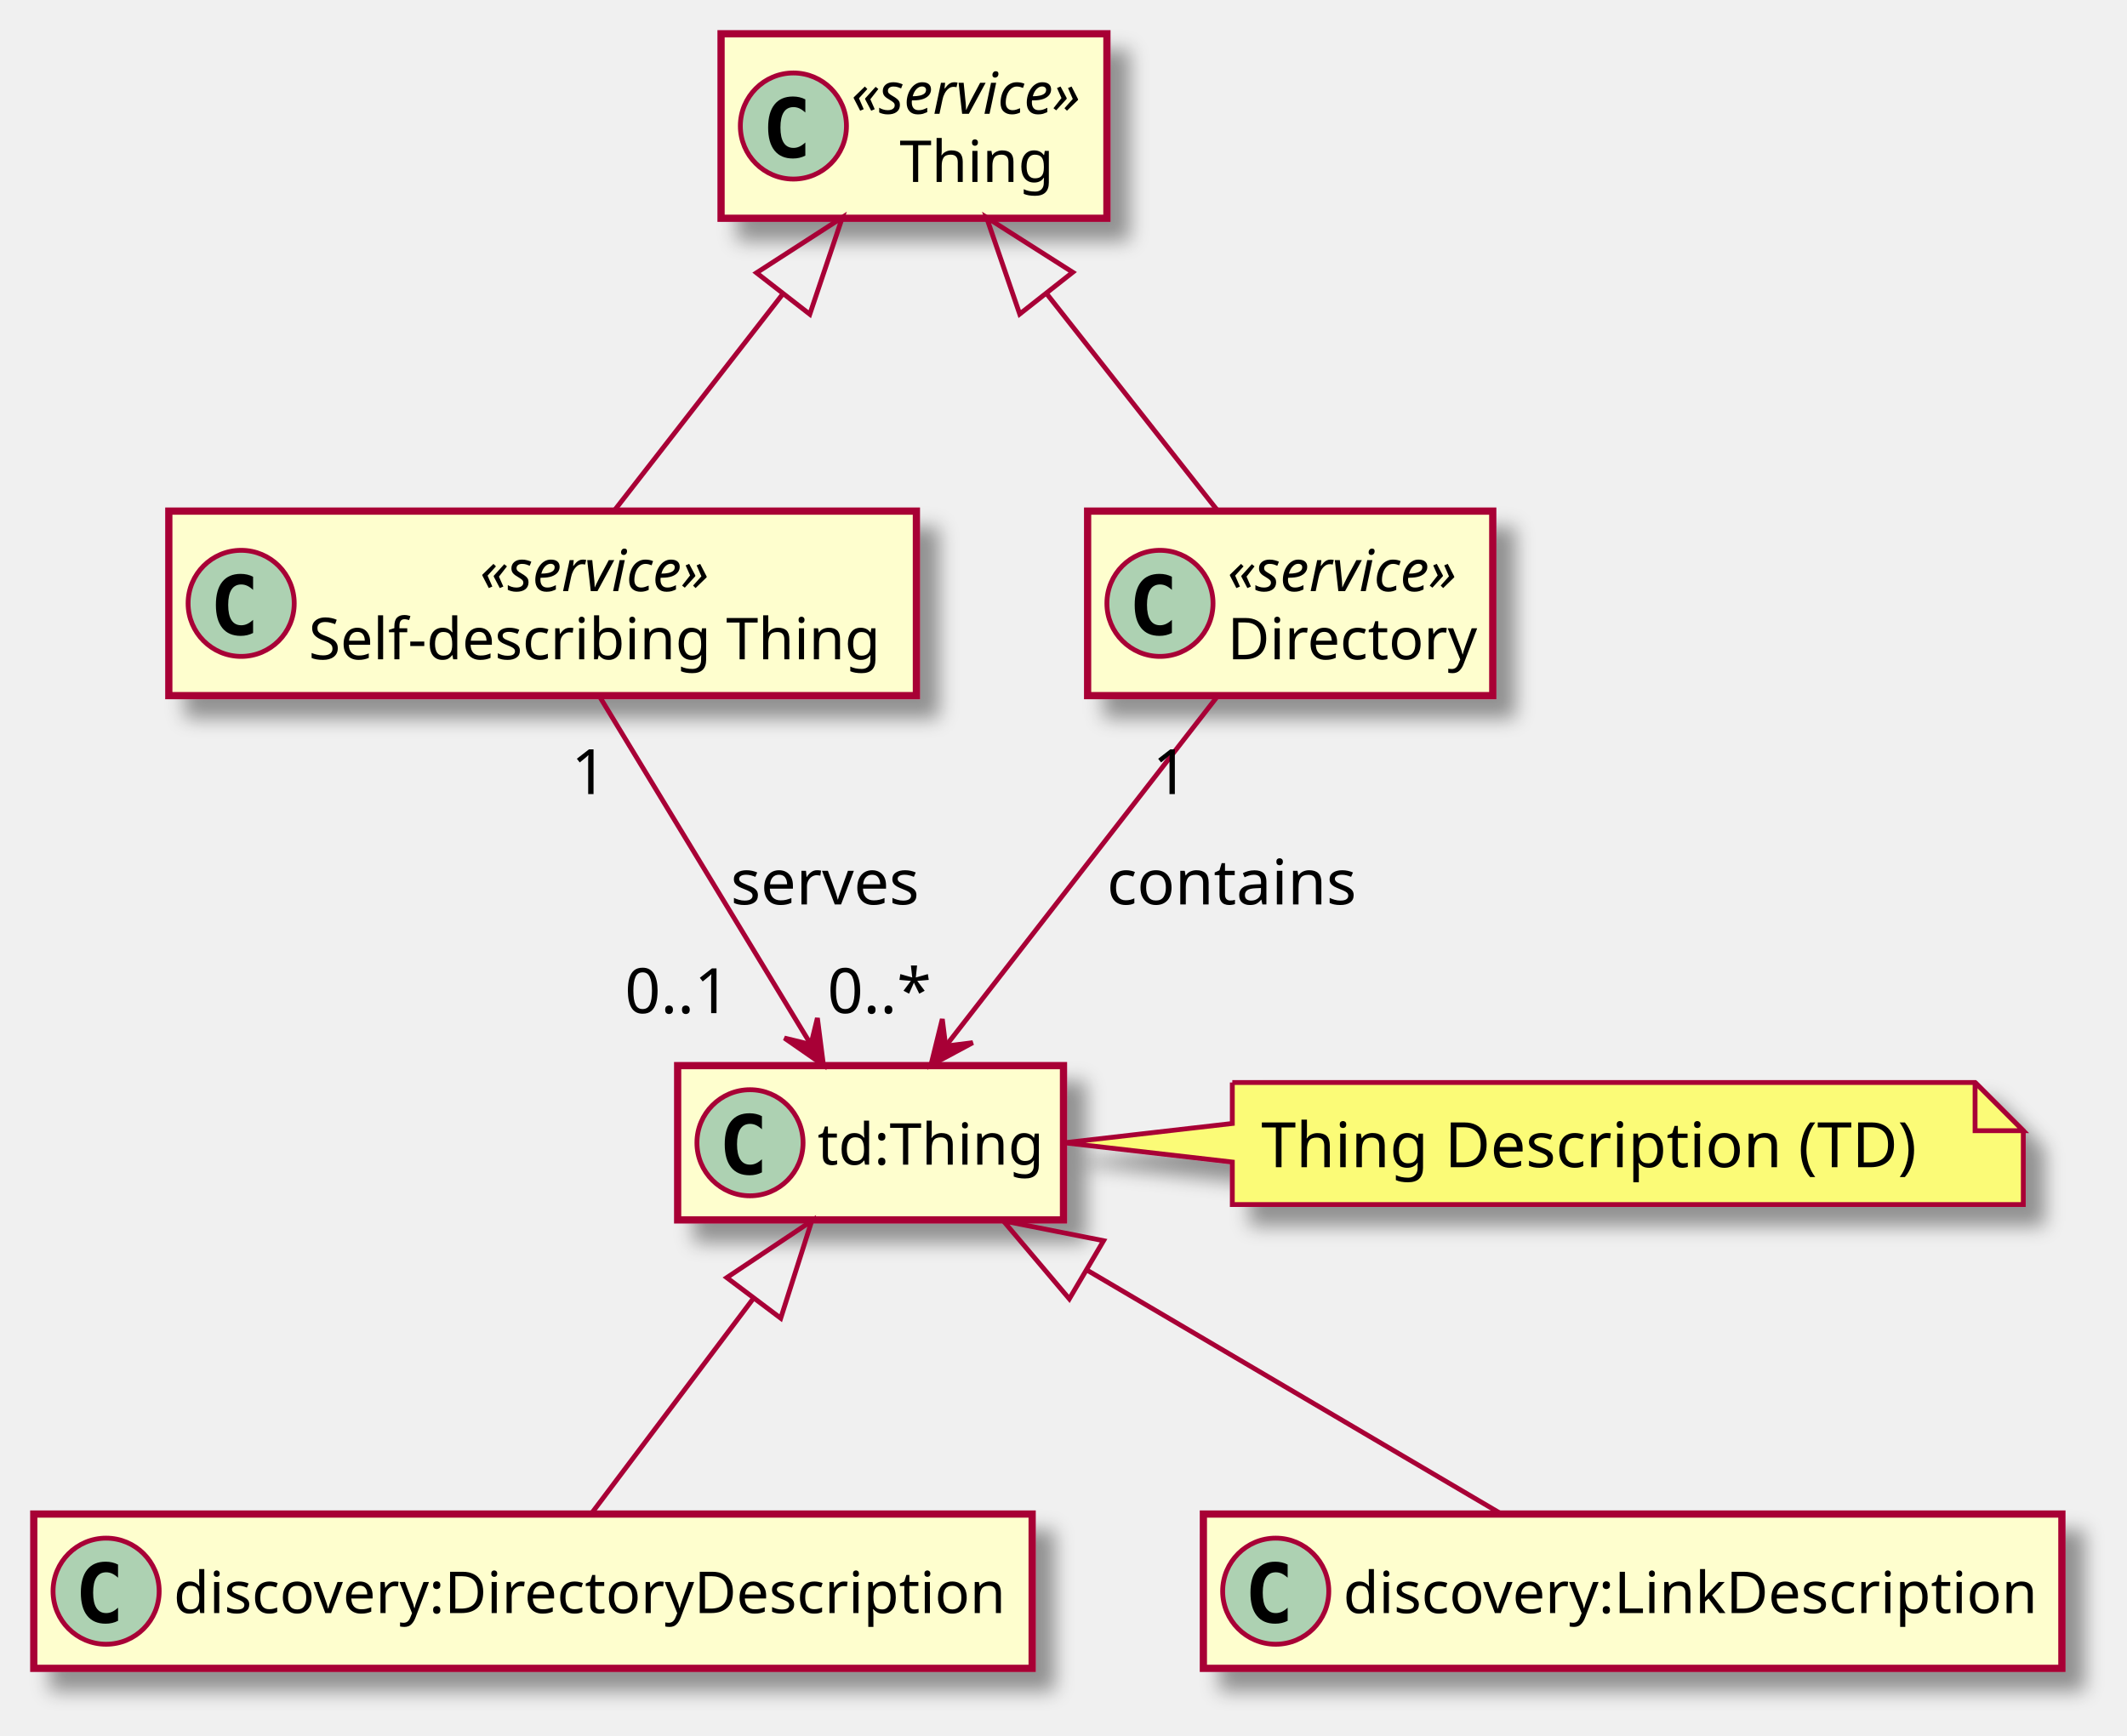
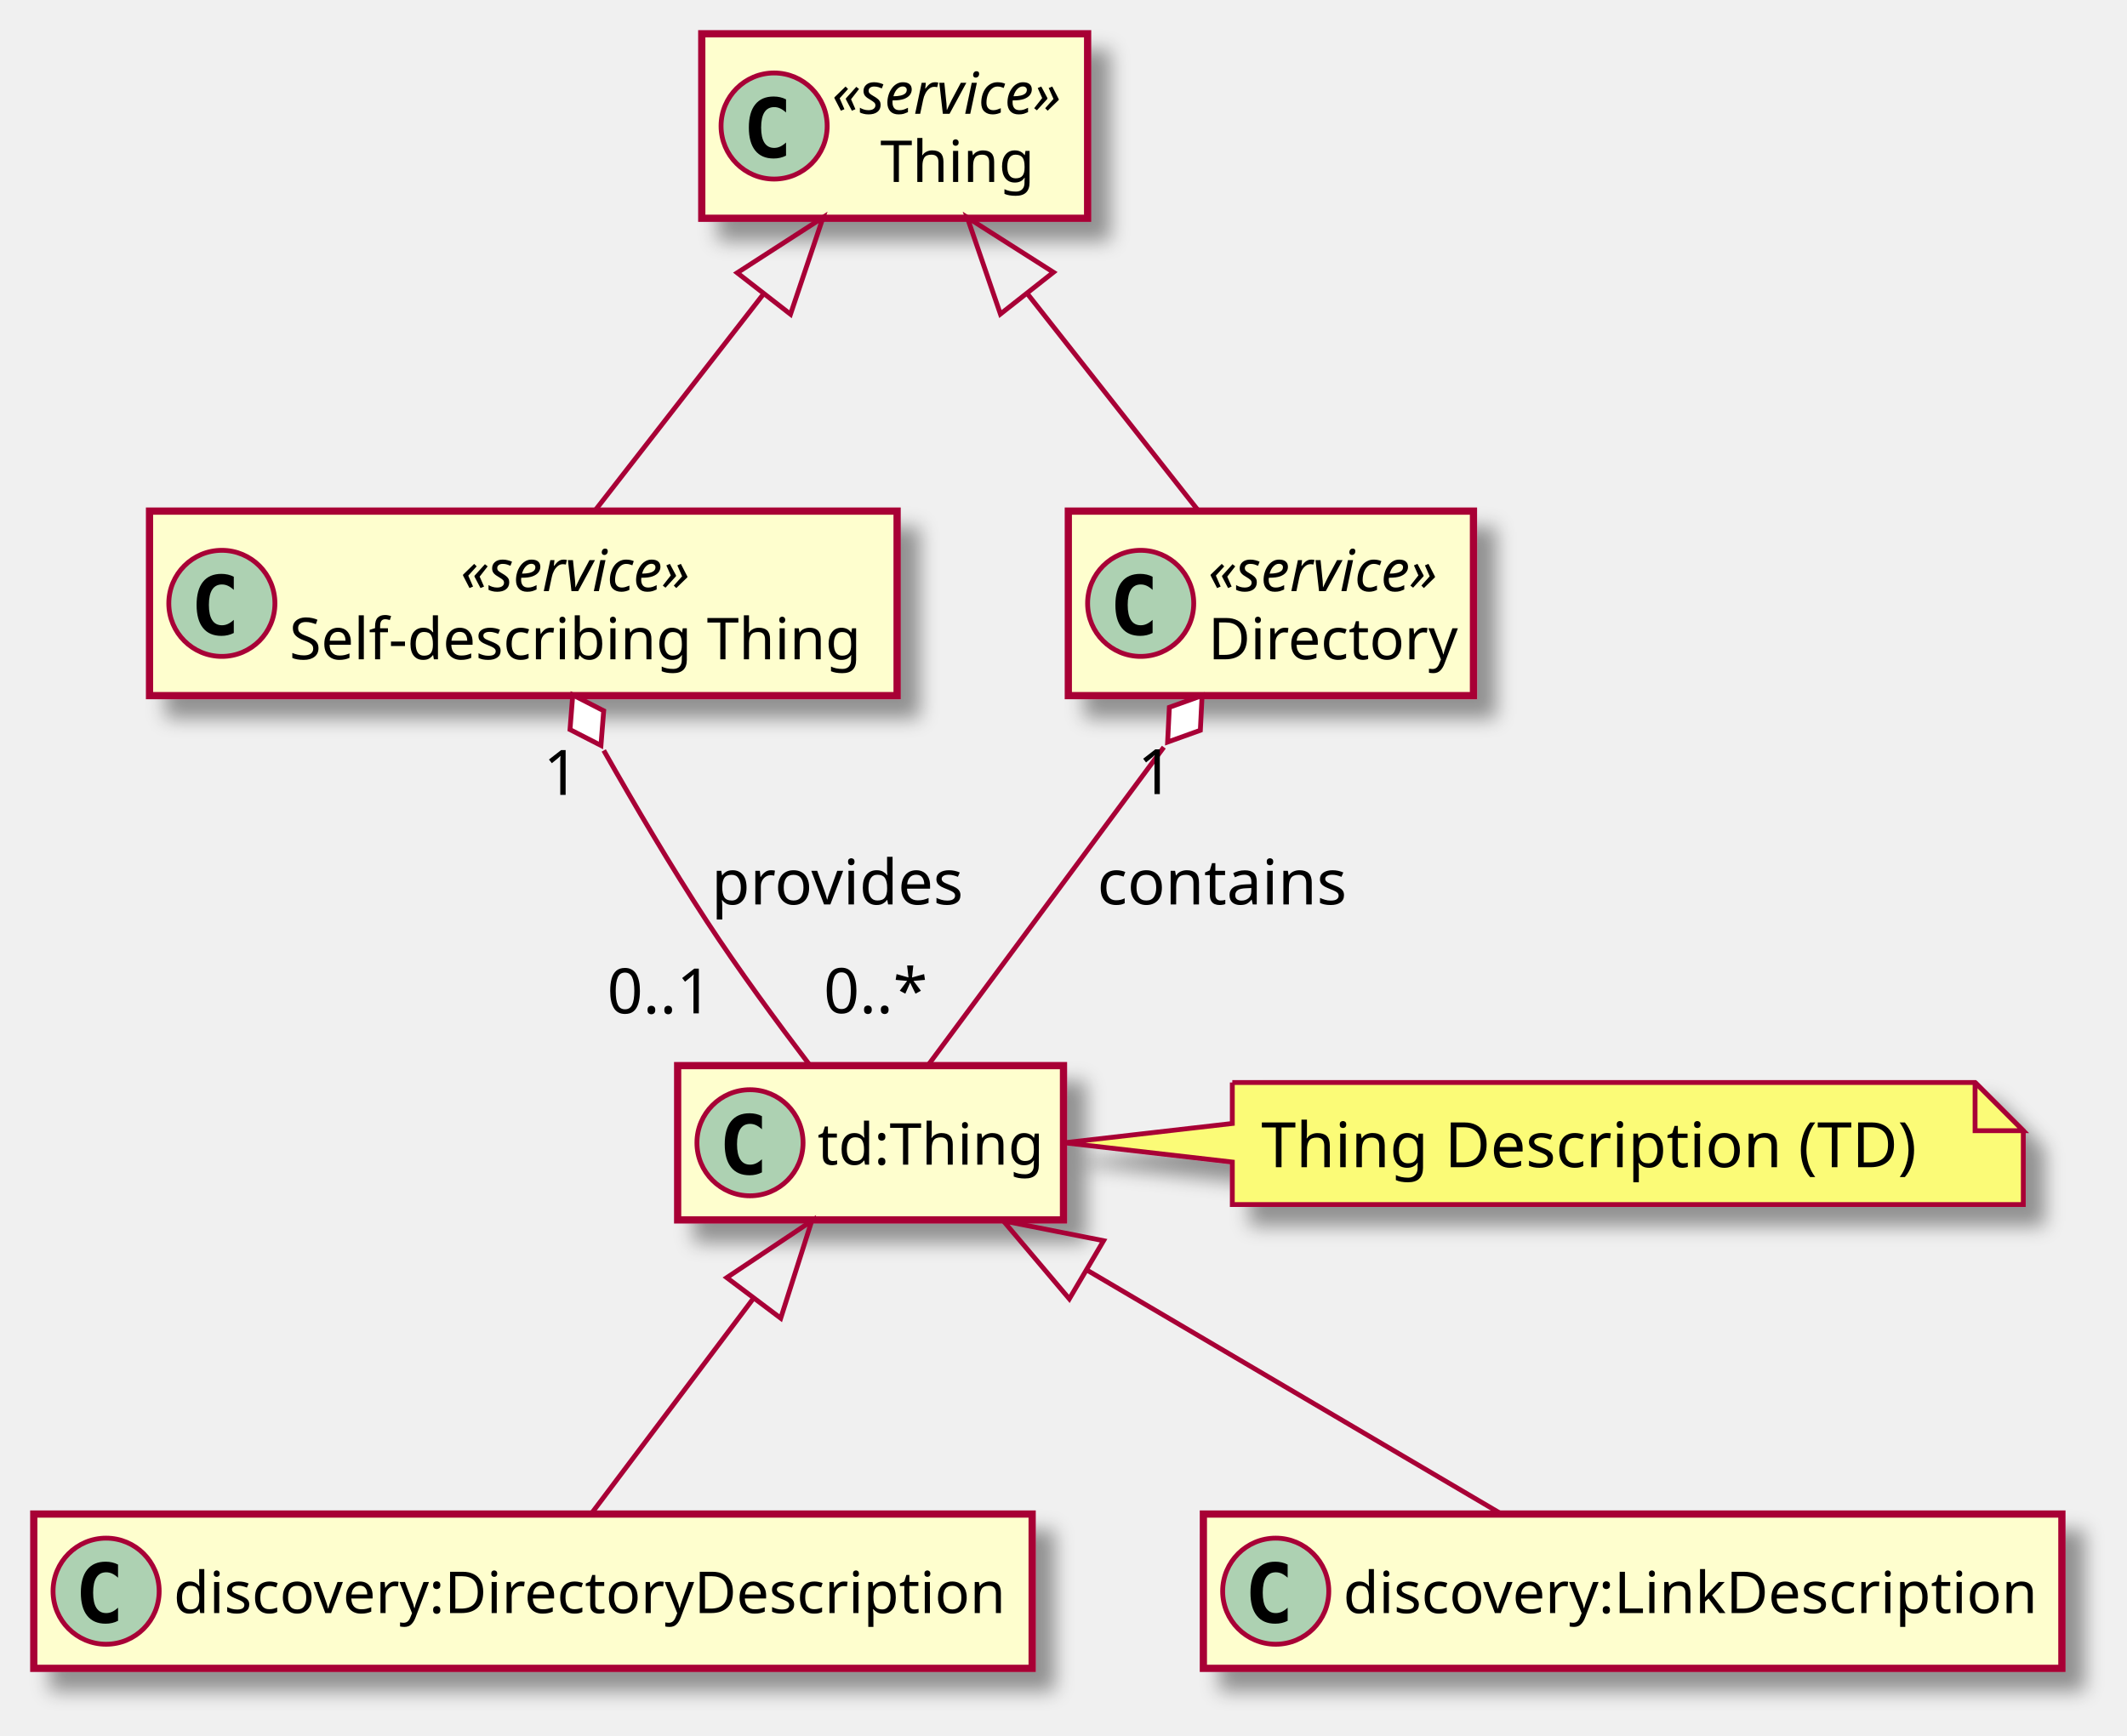
<svg xmlns="http://www.w3.org/2000/svg" contentScriptType="application/ecmascript" contentStyleType="text/css" height="360px" preserveAspectRatio="none" style="width:441px;height:360px;" version="1.1" viewBox="0 0 441 360" width="441px" zoomAndPan="magnify">
  <defs>
-     <filter height="300%" id="fu5duece4u2i4" width="300%" x="-1" y="-1">
+     <filter height="300%" id="fghizjkwqux6u" width="300%" x="-1" y="-1">
      <feGaussianBlur result="blurOut" stdDeviation="2.0" />
      <feColorMatrix in="blurOut" result="blurOut2" type="matrix" values="0 0 0 0 0 0 0 0 0 0 0 0 0 0 0 0 0 0 .4 0" />
      <feOffset dx="4.0" dy="4.0" in="blurOut2" result="blurOut3" />
      <feBlend in="SourceGraphic" in2="blurOut3" mode="normal" />
    </filter>
  </defs>
  <g>
-     <rect codeLine="7" fill="#FEFECE" filter="url(#fu5duece4u2i4)" height="38.266" id="SelfDesc" style="stroke:#A80036;stroke-width:1.5;" width="155" x="35" y="106" />
-     <ellipse cx="50" cy="125.133" fill="#ADD1B2" rx="11" ry="11" style="stroke:#A80036;stroke-width:1.0;" />
-     <path d="M52.473,131.276 Q51.892,131.575 51.253,131.724 Q50.614,131.874 49.908,131.874 Q47.401,131.874 46.081,130.222 Q44.762,128.57 44.762,125.449 Q44.762,122.319 46.081,120.668 Q47.401,119.016 49.908,119.016 Q50.614,119.016 51.261,119.165 Q51.909,119.314 52.473,119.613 L52.473,122.336 Q51.842,121.755 51.249,121.485 Q50.655,121.215 50.024,121.215 Q48.68,121.215 47.995,122.282 Q47.31,123.349 47.31,125.449 Q47.31,127.54 47.995,128.607 Q48.68,129.674 50.024,129.674 Q50.655,129.674 51.249,129.404 Q51.842,129.134 52.473,128.553 Z " fill="#000000" />
-     <text fill="#000000" font-family="sans-serif" font-size="12" font-style="italic" lengthAdjust="spacing" textLength="52" x="99.5" y="122.602">«service»</text>
-     <text fill="#000000" font-family="sans-serif" font-size="12" lengthAdjust="spacing" textLength="123" x="64" y="136.734">Self-describing Thing</text>
-     <rect codeLine="8" fill="#FEFECE" filter="url(#fu5duece4u2i4)" height="38.266" id="Directory" style="stroke:#A80036;stroke-width:1.5;" width="84" x="225.5" y="106" />
-     <ellipse cx="240.5" cy="125.133" fill="#ADD1B2" rx="11" ry="11" style="stroke:#A80036;stroke-width:1.0;" />
-     <path d="M242.973,131.276 Q242.392,131.575 241.753,131.724 Q241.114,131.874 240.408,131.874 Q237.901,131.874 236.582,130.222 Q235.262,128.57 235.262,125.449 Q235.262,122.319 236.582,120.668 Q237.901,119.016 240.408,119.016 Q241.114,119.016 241.761,119.165 Q242.409,119.314 242.973,119.613 L242.973,122.336 Q242.342,121.755 241.749,121.485 Q241.155,121.215 240.524,121.215 Q239.18,121.215 238.495,122.282 Q237.81,123.349 237.81,125.449 Q237.81,127.54 238.495,128.607 Q239.18,129.674 240.524,129.674 Q241.155,129.674 241.749,129.404 Q242.342,129.134 242.973,128.553 Z " fill="#000000" />
-     <text fill="#000000" font-family="sans-serif" font-size="12" font-style="italic" lengthAdjust="spacing" textLength="52" x="254.5" y="122.602">«service»</text>
-     <text fill="#000000" font-family="sans-serif" font-size="12" lengthAdjust="spacing" textLength="52" x="254.5" y="136.734">Directory</text>
-     <rect codeLine="14" fill="#FEFECE" filter="url(#fu5duece4u2i4)" height="32" id="DD" style="stroke:#A80036;stroke-width:1.5;" width="207" x="7" y="314" />
+     <rect codeLine="7" fill="#FEFECE" filter="url(#fghizjkwqux6u)" height="38.266" id="SelfDesc" style="stroke:#A80036;stroke-width:1.5;" width="155" x="31" y="106" />
+     <ellipse cx="46" cy="125.133" fill="#ADD1B2" rx="11" ry="11" style="stroke:#A80036;stroke-width:1.0;" />
+     <path d="M48.473,131.276 Q47.892,131.575 47.253,131.724 Q46.614,131.874 45.908,131.874 Q43.401,131.874 42.081,130.222 Q40.762,128.57 40.762,125.449 Q40.762,122.319 42.081,120.668 Q43.401,119.016 45.908,119.016 Q46.614,119.016 47.261,119.165 Q47.909,119.314 48.473,119.613 L48.473,122.336 Q47.842,121.755 47.249,121.485 Q46.655,121.215 46.024,121.215 Q44.68,121.215 43.995,122.282 Q43.31,123.349 43.31,125.449 Q43.31,127.54 43.995,128.607 Q44.68,129.674 46.024,129.674 Q46.655,129.674 47.249,129.404 Q47.842,129.134 48.473,128.553 Z " fill="#000000" />
+     <text fill="#000000" font-family="sans-serif" font-size="12" font-style="italic" lengthAdjust="spacing" textLength="52" x="95.5" y="122.602">«service»</text>
+     <text fill="#000000" font-family="sans-serif" font-size="12" lengthAdjust="spacing" textLength="123" x="60" y="136.734">Self-describing Thing</text>
+     <rect codeLine="8" fill="#FEFECE" filter="url(#fghizjkwqux6u)" height="38.266" id="Directory" style="stroke:#A80036;stroke-width:1.5;" width="84" x="221.5" y="106" />
+     <ellipse cx="236.5" cy="125.133" fill="#ADD1B2" rx="11" ry="11" style="stroke:#A80036;stroke-width:1.0;" />
+     <path d="M238.973,131.276 Q238.392,131.575 237.753,131.724 Q237.114,131.874 236.408,131.874 Q233.901,131.874 232.582,130.222 Q231.262,128.57 231.262,125.449 Q231.262,122.319 232.582,120.668 Q233.901,119.016 236.408,119.016 Q237.114,119.016 237.761,119.165 Q238.409,119.314 238.973,119.613 L238.973,122.336 Q238.342,121.755 237.749,121.485 Q237.155,121.215 236.524,121.215 Q235.18,121.215 234.495,122.282 Q233.81,123.349 233.81,125.449 Q233.81,127.54 234.495,128.607 Q235.18,129.674 236.524,129.674 Q237.155,129.674 237.749,129.404 Q238.342,129.134 238.973,128.553 Z " fill="#000000" />
+     <text fill="#000000" font-family="sans-serif" font-size="12" font-style="italic" lengthAdjust="spacing" textLength="52" x="250.5" y="122.602">«service»</text>
+     <text fill="#000000" font-family="sans-serif" font-size="12" lengthAdjust="spacing" textLength="52" x="250.5" y="136.734">Directory</text>
+     <rect codeLine="14" fill="#FEFECE" filter="url(#fghizjkwqux6u)" height="32" id="DD" style="stroke:#A80036;stroke-width:1.5;" width="207" x="7" y="314" />
    <ellipse cx="22" cy="330" fill="#ADD1B2" rx="11" ry="11" style="stroke:#A80036;stroke-width:1.0;" />
    <path d="M24.473,336.143 Q23.892,336.442 23.253,336.591 Q22.614,336.741 21.908,336.741 Q19.401,336.741 18.081,335.089 Q16.762,333.437 16.762,330.316 Q16.762,327.187 18.081,325.535 Q19.401,323.883 21.908,323.883 Q22.614,323.883 23.261,324.032 Q23.909,324.182 24.473,324.481 L24.473,327.203 Q23.842,326.622 23.249,326.352 Q22.655,326.082 22.024,326.082 Q20.68,326.082 19.995,327.149 Q19.31,328.216 19.31,330.316 Q19.31,332.408 19.995,333.474 Q20.68,334.541 22.024,334.541 Q22.655,334.541 23.249,334.271 Q23.842,334.002 24.473,333.42 Z " fill="#000000" />
    <text fill="#000000" font-family="sans-serif" font-size="12" lengthAdjust="spacing" textLength="175" x="36" y="334.535">discovery:DirectoryDescription</text>
-     <rect codeLine="17" fill="#FEFECE" filter="url(#fu5duece4u2i4)" height="32" id="LD" style="stroke:#A80036;stroke-width:1.5;" width="178" x="249.5" y="314" />
+     <rect codeLine="17" fill="#FEFECE" filter="url(#fghizjkwqux6u)" height="32" id="LD" style="stroke:#A80036;stroke-width:1.5;" width="178" x="249.5" y="314" />
    <ellipse cx="264.5" cy="330" fill="#ADD1B2" rx="11" ry="11" style="stroke:#A80036;stroke-width:1.0;" />
    <path d="M266.973,336.143 Q266.392,336.442 265.753,336.591 Q265.114,336.741 264.408,336.741 Q261.901,336.741 260.582,335.089 Q259.262,333.437 259.262,330.316 Q259.262,327.187 260.582,325.535 Q261.901,323.883 264.408,323.883 Q265.114,323.883 265.761,324.032 Q266.409,324.182 266.973,324.481 L266.973,327.203 Q266.342,326.622 265.749,326.352 Q265.155,326.082 264.524,326.082 Q263.18,326.082 262.495,327.149 Q261.81,328.216 261.81,330.316 Q261.81,332.408 262.495,333.474 Q263.18,334.541 264.524,334.541 Q265.155,334.541 265.749,334.271 Q266.342,334.002 266.973,333.42 Z " fill="#000000" />
    <text fill="#000000" font-family="sans-serif" font-size="12" lengthAdjust="spacing" textLength="146" x="278.5" y="334.535">discovery:LinkDescription</text>
-     <rect codeLine="5" fill="#FEFECE" filter="url(#fu5duece4u2i4)" height="38.266" id="Thing" style="stroke:#A80036;stroke-width:1.5;" width="80" x="149.5" y="7" />
-     <ellipse cx="164.5" cy="26.133" fill="#ADD1B2" rx="11" ry="11" style="stroke:#A80036;stroke-width:1.0;" />
-     <path d="M166.973,32.276 Q166.392,32.575 165.753,32.724 Q165.114,32.873 164.408,32.873 Q161.901,32.873 160.582,31.222 Q159.262,29.57 159.262,26.449 Q159.262,23.319 160.582,21.668 Q161.901,20.016 164.408,20.016 Q165.114,20.016 165.761,20.165 Q166.409,20.314 166.973,20.613 L166.973,23.336 Q166.342,22.755 165.749,22.485 Q165.155,22.215 164.524,22.215 Q163.18,22.215 162.495,23.282 Q161.81,24.349 161.81,26.449 Q161.81,28.541 162.495,29.607 Q163.18,30.674 164.524,30.674 Q165.155,30.674 165.749,30.404 Q166.342,30.134 166.973,29.553 Z " fill="#000000" />
-     <text fill="#000000" font-family="sans-serif" font-size="12" font-style="italic" lengthAdjust="spacing" textLength="52" x="176.5" y="23.602">«service»</text>
-     <text fill="#000000" font-family="sans-serif" font-size="12" lengthAdjust="spacing" textLength="32" x="186.5" y="37.734">Thing</text>
-     <rect codeLine="11" fill="#FEFECE" filter="url(#fu5duece4u2i4)" height="32" id="TD" style="stroke:#A80036;stroke-width:1.5;" width="80" x="140.5" y="221" />
+     <rect codeLine="5" fill="#FEFECE" filter="url(#fghizjkwqux6u)" height="38.266" id="Thing" style="stroke:#A80036;stroke-width:1.5;" width="80" x="145.5" y="7" />
+     <ellipse cx="160.5" cy="26.133" fill="#ADD1B2" rx="11" ry="11" style="stroke:#A80036;stroke-width:1.0;" />
+     <path d="M162.973,32.276 Q162.392,32.575 161.753,32.724 Q161.114,32.873 160.408,32.873 Q157.901,32.873 156.582,31.222 Q155.262,29.57 155.262,26.449 Q155.262,23.319 156.582,21.668 Q157.901,20.016 160.408,20.016 Q161.114,20.016 161.761,20.165 Q162.409,20.314 162.973,20.613 L162.973,23.336 Q162.342,22.755 161.749,22.485 Q161.155,22.215 160.524,22.215 Q159.18,22.215 158.495,23.282 Q157.81,24.349 157.81,26.449 Q157.81,28.541 158.495,29.607 Q159.18,30.674 160.524,30.674 Q161.155,30.674 161.749,30.404 Q162.342,30.134 162.973,29.553 Z " fill="#000000" />
+     <text fill="#000000" font-family="sans-serif" font-size="12" font-style="italic" lengthAdjust="spacing" textLength="52" x="172.5" y="23.602">«service»</text>
+     <text fill="#000000" font-family="sans-serif" font-size="12" lengthAdjust="spacing" textLength="32" x="182.5" y="37.734">Thing</text>
+     <rect codeLine="11" fill="#FEFECE" filter="url(#fghizjkwqux6u)" height="32" id="TD" style="stroke:#A80036;stroke-width:1.5;" width="80" x="140.5" y="221" />
    <ellipse cx="155.5" cy="237" fill="#ADD1B2" rx="11" ry="11" style="stroke:#A80036;stroke-width:1.0;" />
    <path d="M157.973,243.143 Q157.392,243.442 156.753,243.591 Q156.114,243.741 155.408,243.741 Q152.901,243.741 151.582,242.089 Q150.262,240.437 150.262,237.316 Q150.262,234.186 151.582,232.535 Q152.901,230.883 155.408,230.883 Q156.114,230.883 156.761,231.032 Q157.409,231.182 157.973,231.481 L157.973,234.203 Q157.342,233.622 156.749,233.352 Q156.155,233.083 155.524,233.083 Q154.18,233.083 153.495,234.149 Q152.81,235.216 152.81,237.316 Q152.81,239.408 153.495,240.474 Q154.18,241.541 155.524,241.541 Q156.155,241.541 156.749,241.271 Q157.342,241.001 157.973,240.42 Z " fill="#000000" />
    <text fill="#000000" font-family="sans-serif" font-size="12" lengthAdjust="spacing" textLength="48" x="169.5" y="241.535">td:Thing</text>
-     <path d="M255.5,224.5 L255.5,233 L220.67,237 L255.5,241 L255.5,249.81 A0,0 0 0 0 255.5,249.81 L419.5,249.81 A0,0 0 0 0 419.5,249.81 L419.5,234.5 L409.5,224.5 L255.5,224.5 A0,0 0 0 0 255.5,224.5 " fill="#FBFB77" filter="url(#fu5duece4u2i4)" style="stroke:#A80036;stroke-width:1.0;" />
+     <path d="M255.5,224.5 L255.5,233 L220.67,237 L255.5,241 L255.5,249.81 A0,0 0 0 0 255.5,249.81 L419.5,249.81 A0,0 0 0 0 419.5,249.81 L419.5,234.5 L409.5,224.5 L255.5,224.5 A0,0 0 0 0 255.5,224.5 " fill="#FBFB77" filter="url(#fghizjkwqux6u)" style="stroke:#A80036;stroke-width:1.0;" />
    <path d="M409.5,224.5 L409.5,234.5 L419.5,234.5 L409.5,224.5 " fill="#FBFB77" style="stroke:#A80036;stroke-width:1.0;" />
    <text fill="#000000" font-family="sans-serif" font-size="13" lengthAdjust="spacing" textLength="143" x="261.5" y="242.068">Thing Description (TD)</text>
-     <path codeLine="22" d="M162.284,60.992 C150.512,76.127 137.197,93.247 127.301,105.97 " fill="none" id="Thing-backto-SelfDesc" style="stroke:#A80036;stroke-width:1.0;" />
-     <polygon fill="none" points="156.849,56.578,174.654,45.088,167.9,65.173,156.849,56.578" style="stroke:#A80036;stroke-width:1.0;" />
-     <path codeLine="23" d="M217.07,60.992 C228.994,76.127 242.482,93.247 252.507,105.97 " fill="none" id="Thing-backto-Directory" style="stroke:#A80036;stroke-width:1.0;" />
-     <polygon fill="none" points="211.418,65.13,204.539,45.088,222.415,56.466,211.418,65.13" style="stroke:#A80036;stroke-width:1.0;" />
-     <path codeLine="24" d="M124.19,144.254 C136.405,164.372 155.498,195.82 168.005,216.42 " fill="none" id="SelfDesc-to-TD" style="stroke:#A80036;stroke-width:1.0;" />
-     <polygon fill="#A80036" points="170.724,220.898,169.472,211.129,168.129,216.624,162.634,215.281,170.724,220.898" style="stroke:#A80036;stroke-width:1.0;" />
-     <text fill="#000000" font-family="sans-serif" font-size="13" lengthAdjust="spacing" textLength="40" x="151.5" y="187.568">serves</text>
-     <text fill="#000000" font-family="sans-serif" font-size="13" lengthAdjust="spacing" textLength="8" x="118.448" y="164.687">1</text>
-     <text fill="#000000" font-family="sans-serif" font-size="13" lengthAdjust="spacing" textLength="24" x="129.541" y="210.114">0..1</text>
+     <path codeLine="22" d="M158.284,60.992 C146.512,76.127 133.197,93.247 123.301,105.97 " fill="none" id="Thing-backto-SelfDesc" style="stroke:#A80036;stroke-width:1.0;" />
+     <polygon fill="none" points="152.849,56.578,170.654,45.088,163.9,65.173,152.849,56.578" style="stroke:#A80036;stroke-width:1.0;" />
+     <path codeLine="23" d="M213.07,60.992 C224.994,76.127 238.482,93.247 248.507,105.97 " fill="none" id="Thing-backto-Directory" style="stroke:#A80036;stroke-width:1.0;" />
+     <polygon fill="none" points="207.418,65.13,200.539,45.088,218.415,56.466,207.418,65.13" style="stroke:#A80036;stroke-width:1.0;" />
+     <path codeLine="24" d="M125.178,155.639 C131.571,166.926 139.11,179.707 146.5,191 C153.134,201.138 161.167,212.06 167.758,220.717 " fill="none" id="SelfDesc-backto-TD" style="stroke:#A80036;stroke-width:1.0;" />
+     <polygon fill="#FFFFFF" points="118.751,144.12,118.181,151.309,124.597,154.599,125.167,147.411,118.751,144.12" style="stroke:#A80036;stroke-width:1.0;" />
+     <text fill="#000000" font-family="sans-serif" font-size="13" lengthAdjust="spacing" textLength="54" x="147.5" y="187.568">provides</text>
+     <text fill="#000000" font-family="sans-serif" font-size="13" lengthAdjust="spacing" textLength="8" x="112.665" y="164.848">1</text>
+     <text fill="#000000" font-family="sans-serif" font-size="13" lengthAdjust="spacing" textLength="24" x="125.879" y="210.163">0..1</text>
    <path codeLine="25" d="M156.067,269.461 C144.725,284.529 131.75,301.768 122.553,313.986 " fill="none" id="TD-backto-DD" style="stroke:#A80036;stroke-width:1.0;" />
    <polygon fill="none" points="150.687,264.969,168.307,253.199,161.872,273.388,150.687,264.969" style="stroke:#A80036;stroke-width:1.0;" />
    <path codeLine="26" d="M225.448,263.457 C253.132,279.752 287.716,300.108 311.294,313.986 " fill="none" id="TD-backto-LD" style="stroke:#A80036;stroke-width:1.0;" />
    <polygon fill="none" points="221.707,269.377,208.022,253.199,228.808,257.312,221.707,269.377" style="stroke:#A80036;stroke-width:1.0;" />
-     <path codeLine="27" d="M252.544,144.254 C236.785,164.541 212.077,196.349 196.085,216.937 " fill="none" id="Directory-to-TD" style="stroke:#A80036;stroke-width:1.0;" />
-     <polygon fill="#A80036" points="193.008,220.898,201.688,216.244,196.075,216.95,195.37,211.337,193.008,220.898" style="stroke:#A80036;stroke-width:1.0;" />
-     <text fill="#000000" font-family="sans-serif" font-size="13" lengthAdjust="spacing" textLength="54" x="229.5" y="187.568">contains</text>
-     <text fill="#000000" font-family="sans-serif" font-size="13" lengthAdjust="spacing" textLength="8" x="238.976" y="164.687">1</text>
-     <text fill="#000000" font-family="sans-serif" font-size="13" lengthAdjust="spacing" textLength="22" x="171.545" y="210.114">0..*</text>
+     <path codeLine="27" d="M241.298,154.959 C225.598,176.144 205.157,203.727 192.433,220.898 " fill="none" id="Directory-backto-TD" style="stroke:#A80036;stroke-width:1.0;" />
+     <polygon fill="#FFFFFF" points="249.232,144.254,242.446,146.692,242.087,153.895,248.873,151.456,249.232,144.254" style="stroke:#A80036;stroke-width:1.0;" />
+     <text fill="#000000" font-family="sans-serif" font-size="13" lengthAdjust="spacing" textLength="54" x="227.5" y="187.568">contains</text>
+     <text fill="#000000" font-family="sans-serif" font-size="13" lengthAdjust="spacing" textLength="8" x="235.865" y="164.687">1</text>
+     <text fill="#000000" font-family="sans-serif" font-size="13" lengthAdjust="spacing" textLength="22" x="170.765" y="210.114">0..*</text>
  </g>
</svg>
